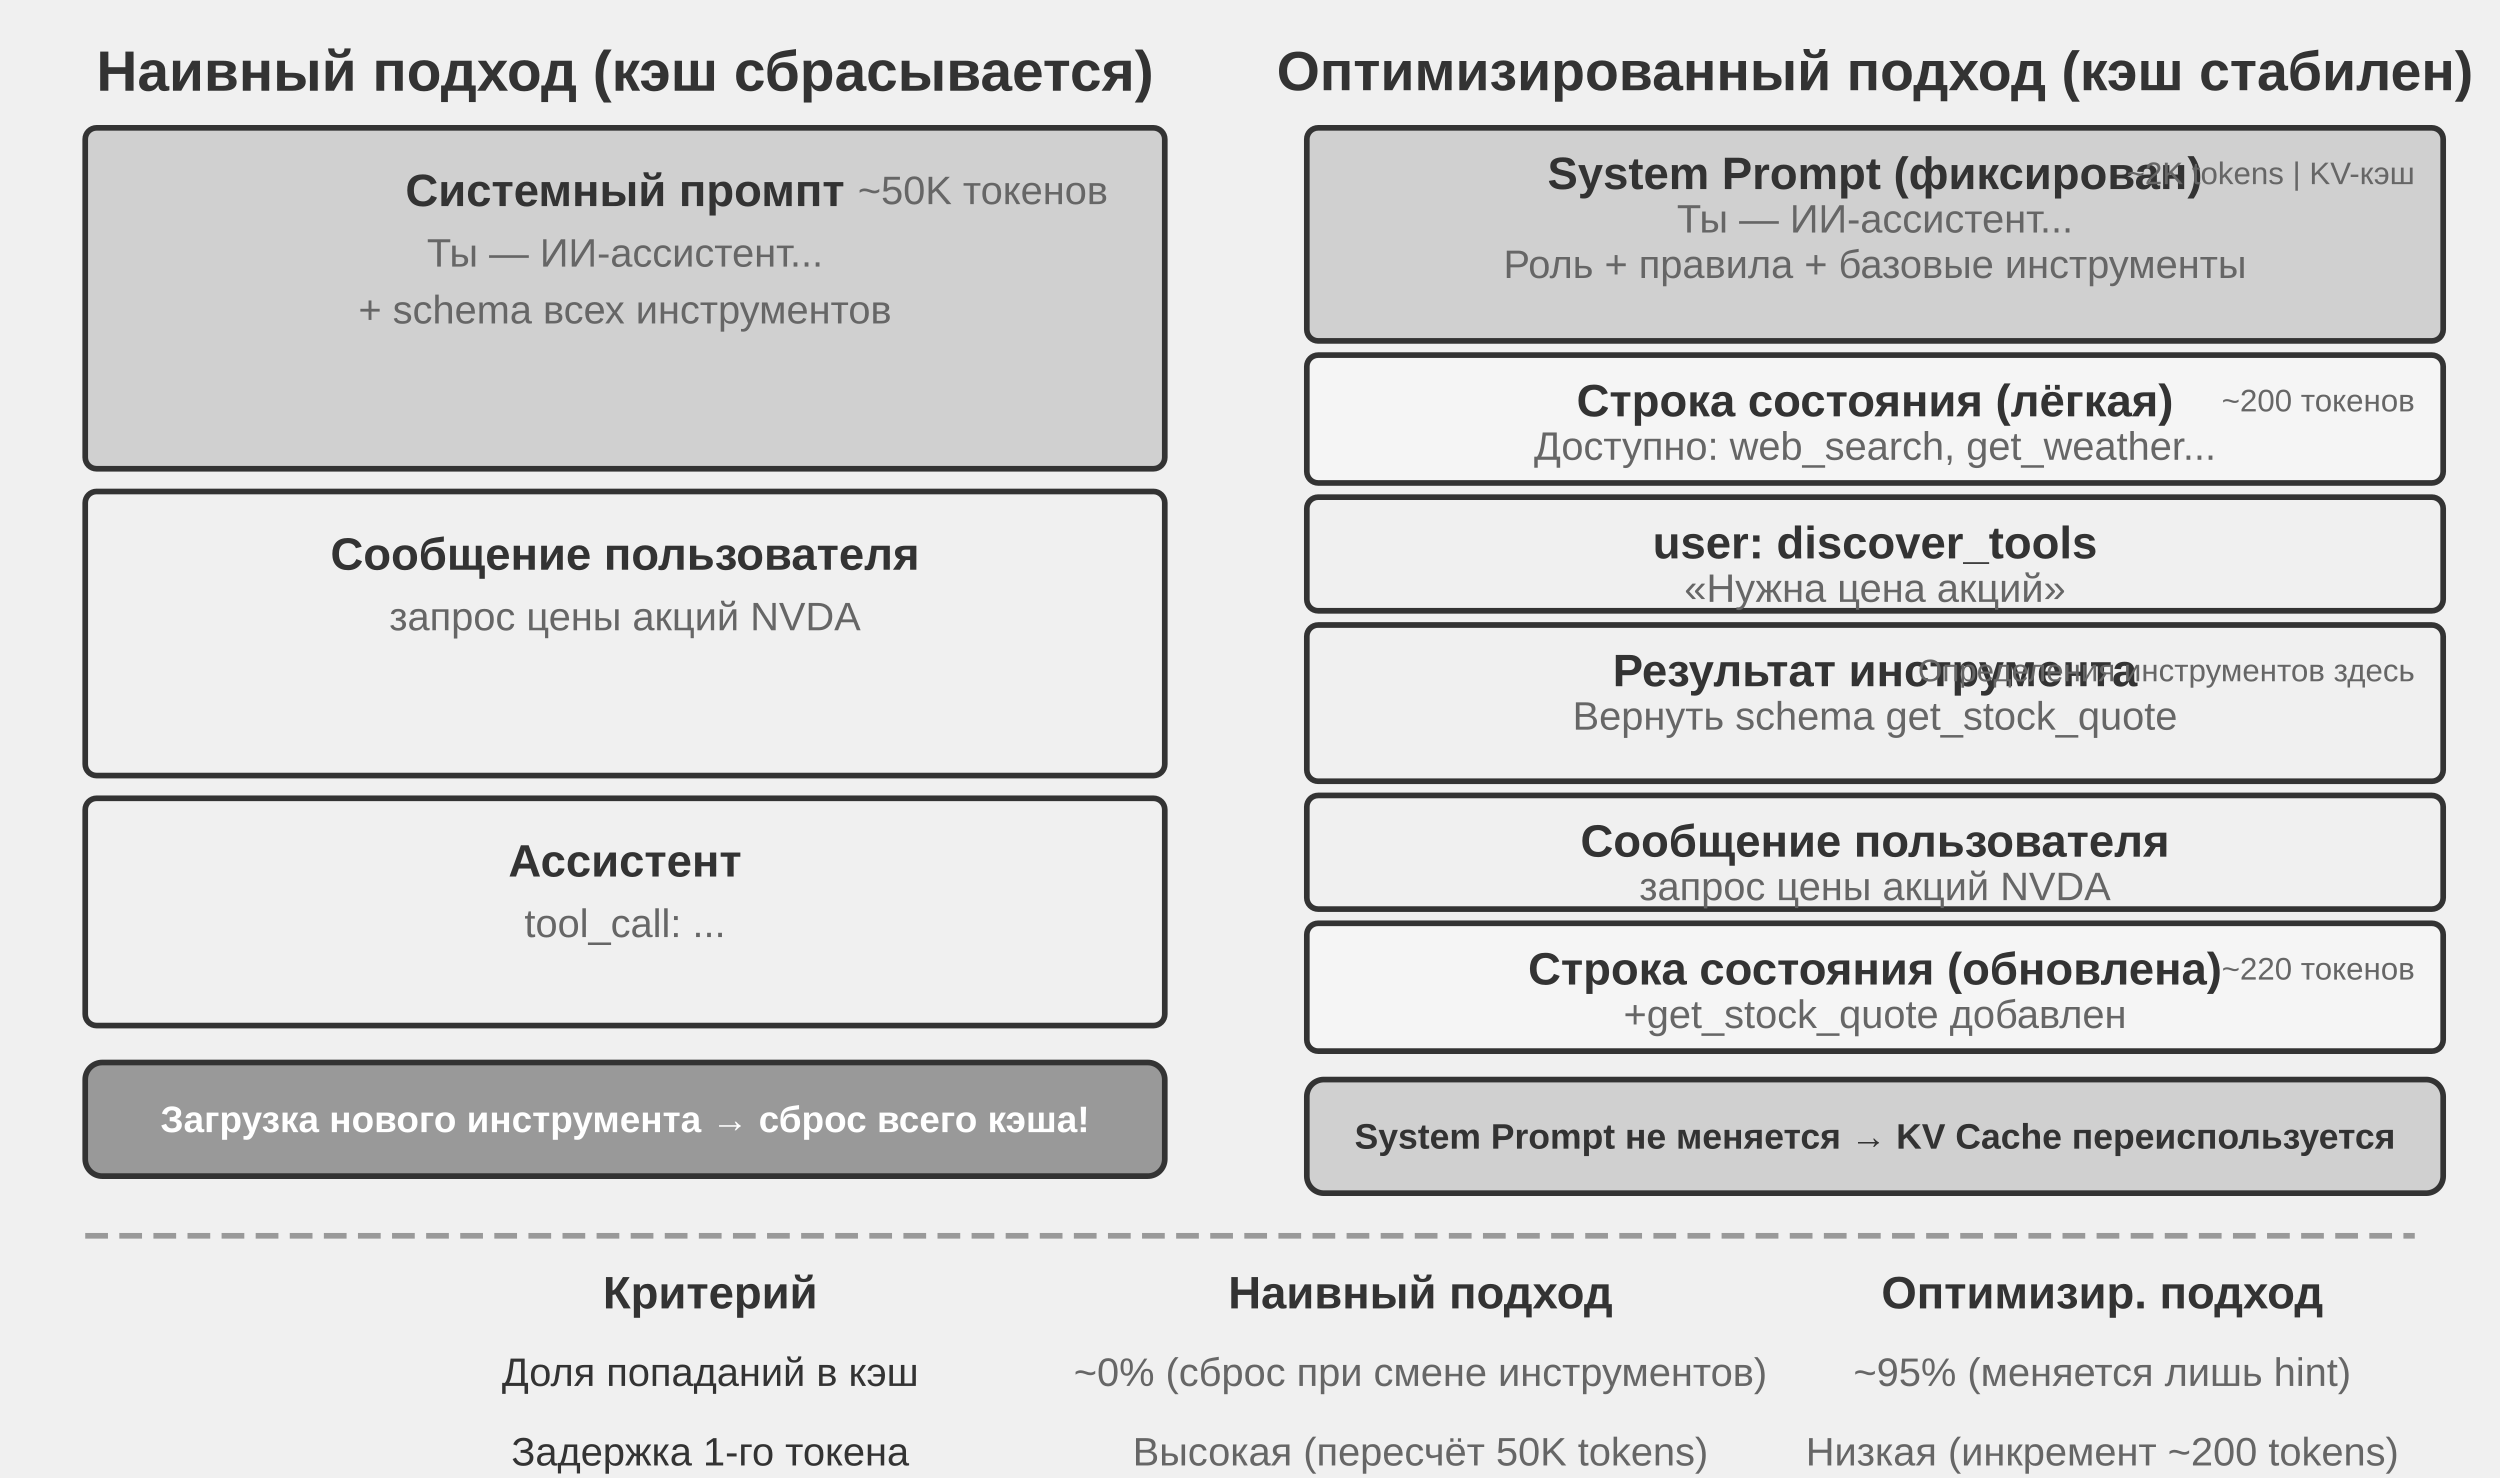
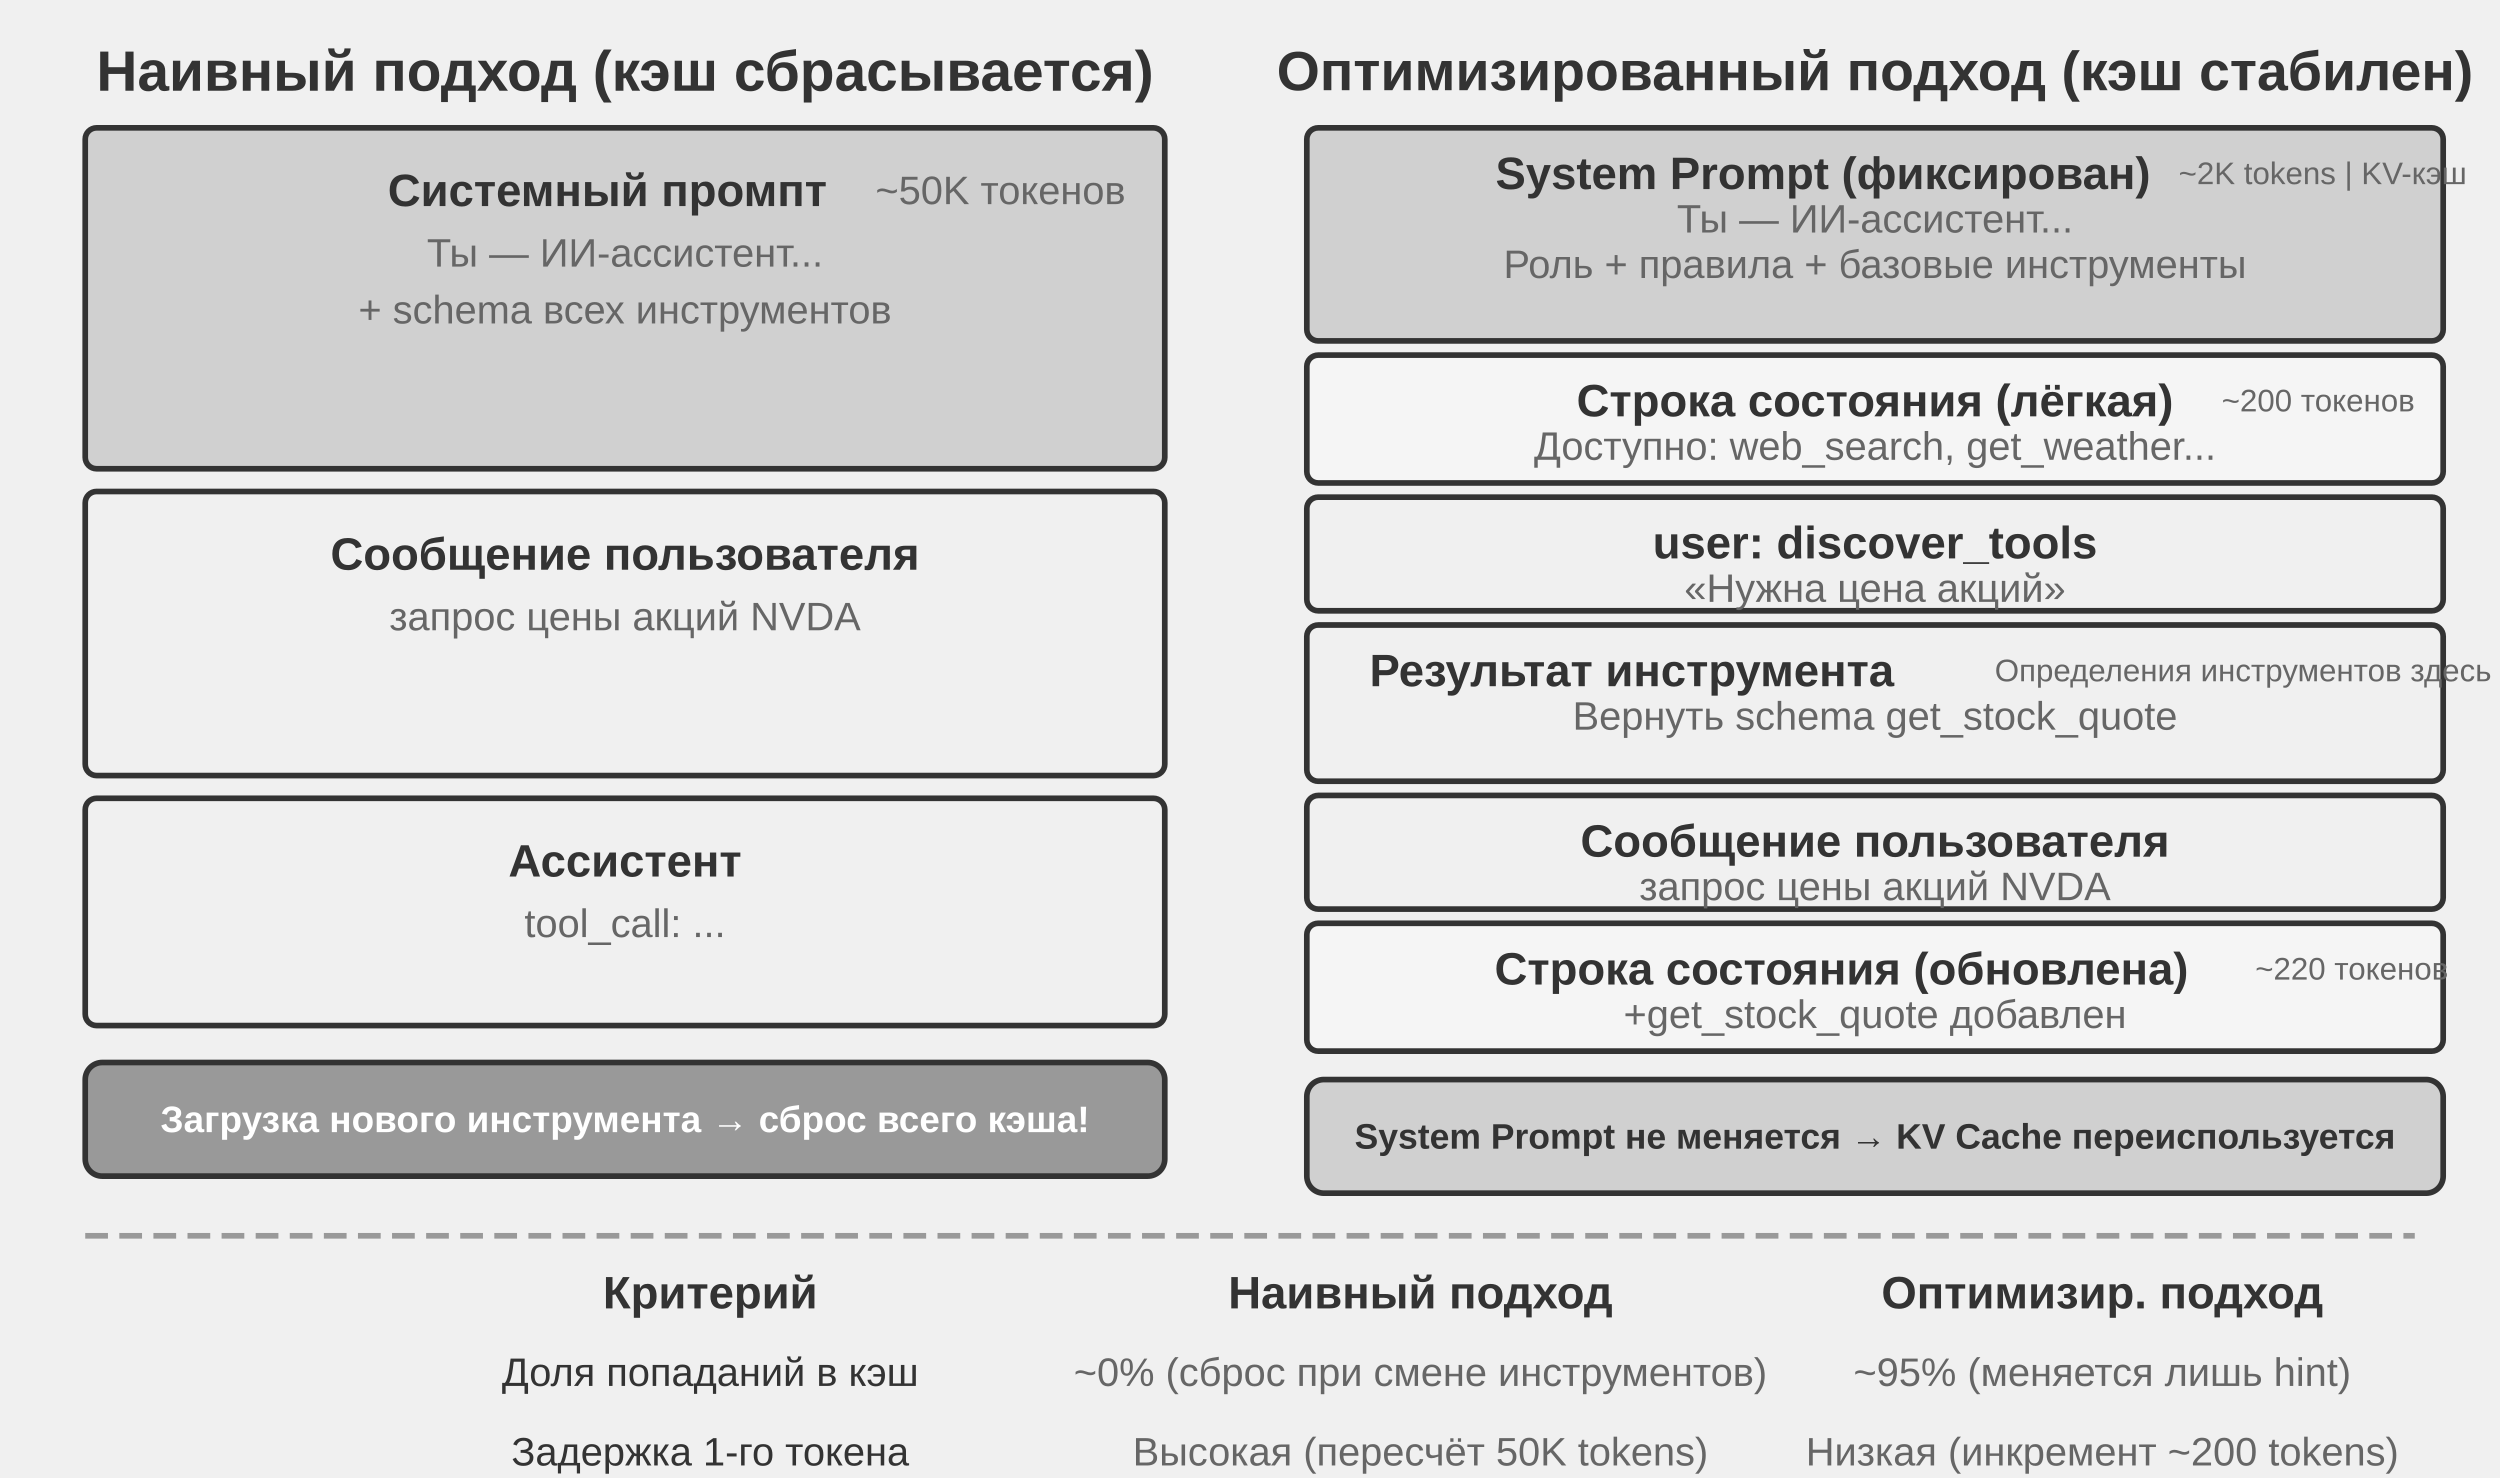
<svg xmlns="http://www.w3.org/2000/svg" viewBox="0 40 880 520" width="880" height="520" style="background:#ffffff">
  <defs>
    <marker id="ah" markerWidth="12" markerHeight="8" refX="12" refY="4" orient="auto">
      <polygon points="0 0, 12 4, 0 8" fill="#333333" />
    </marker>
    <marker id="ah-light" markerWidth="12" markerHeight="8" refX="12" refY="4" orient="auto">
      <polygon points="0 0, 12 4, 0 8" fill="#999999" />
    </marker>
  </defs>
  <text x="220" y="65" font-family="Arial, 'Helvetica Neue', Helvetica, 'PingFang SC', 'Microsoft YaHei', sans-serif" font-size="20" fill="#333333" text-anchor="middle" dominant-baseline="central" font-weight="bold">Наивный подход (кэш сбрасывается)</text>
  <rect x="30" y="85" width="380" height="120" rx="4" fill="#d0d0d0" stroke="#333333" stroke-width="2" />
-   <text x="220" y="107" font-family="Arial, 'Helvetica Neue', Helvetica, 'PingFang SC', 'Microsoft YaHei', sans-serif" font-size="16" fill="#333333" text-anchor="middle" dominant-baseline="central" font-weight="bold">Системный промпт</text>
+   <text x="213.8" y="107" font-family="Arial, 'Helvetica Neue', Helvetica, 'PingFang SC', 'Microsoft YaHei', sans-serif" font-size="16" fill="#333333" text-anchor="middle" dominant-baseline="central" font-weight="bold">Системный промпт</text>
  <text x="220" y="129" font-family="Arial, 'Helvetica Neue', Helvetica, 'PingFang SC', 'Microsoft YaHei', sans-serif" font-size="14" fill="#666666" text-anchor="middle" dominant-baseline="central" font-weight="normal">Ты — ИИ-ассистент...</text>
  <text x="220" y="149" font-family="Arial, 'Helvetica Neue', Helvetica, 'PingFang SC', 'Microsoft YaHei', sans-serif" font-size="14" fill="#666666" text-anchor="middle" dominant-baseline="central" font-weight="normal">+ schema всех инструментов</text>
-   <text x="390" y="107" font-family="Arial, 'Helvetica Neue', Helvetica, 'PingFang SC', 'Microsoft YaHei', sans-serif" font-size="14" fill="#666666" text-anchor="end" dominant-baseline="central" font-weight="normal">~50K токенов</text>
+   <text x="396.2" y="107" font-family="Arial, 'Helvetica Neue', Helvetica, 'PingFang SC', 'Microsoft YaHei', sans-serif" font-size="14" fill="#666666" text-anchor="end" dominant-baseline="central" font-weight="normal">~50K токенов</text>
  <rect x="30" y="213" width="380" height="100" rx="4" fill="#f0f0f0" stroke="#333333" stroke-width="2" />
  <text x="220" y="235" font-family="Arial, 'Helvetica Neue', Helvetica, 'PingFang SC', 'Microsoft YaHei', sans-serif" font-size="16" fill="#333333" text-anchor="middle" dominant-baseline="central" font-weight="bold">Сообщение пользователя</text>
  <text x="220" y="257" font-family="Arial, 'Helvetica Neue', Helvetica, 'PingFang SC', 'Microsoft YaHei', sans-serif" font-size="14" fill="#666666" text-anchor="middle" dominant-baseline="central" font-weight="normal">запрос цены акций NVDA</text>
  <rect x="30" y="321" width="380" height="80" rx="4" fill="#f0f0f0" stroke="#333333" stroke-width="2" />
  <text x="220" y="343" font-family="Arial, 'Helvetica Neue', Helvetica, 'PingFang SC', 'Microsoft YaHei', sans-serif" font-size="16" fill="#333333" text-anchor="middle" dominant-baseline="central" font-weight="bold">Ассистент</text>
  <text x="220" y="365" font-family="Arial, 'Helvetica Neue', Helvetica, 'PingFang SC', 'Microsoft YaHei', sans-serif" font-size="14" fill="#666666" text-anchor="middle" dominant-baseline="central" font-weight="normal">tool_call: ...</text>
  <rect x="30" y="414" width="380" height="40" rx="6" fill="#999999" stroke="#333333" stroke-width="2" />
  <text x="220" y="434" font-family="Arial, 'Helvetica Neue', Helvetica, 'PingFang SC', 'Microsoft YaHei', sans-serif" font-size="13" fill="#ffffff" text-anchor="middle" dominant-baseline="central" font-weight="bold">Загрузка нового инструмента → сброс всего кэша!</text>
  <text x="660" y="65" font-family="Arial, 'Helvetica Neue', Helvetica, 'PingFang SC', 'Microsoft YaHei', sans-serif" font-size="19.5" fill="#333333" text-anchor="middle" dominant-baseline="central" font-weight="bold">Оптимизированный подход (кэш стабилен)</text>
  <rect x="460" y="85" width="400" height="75" rx="4" fill="#d0d0d0" stroke="#333333" stroke-width="2" />
-   <text x="660" y="101" font-family="Arial, 'Helvetica Neue', Helvetica, 'PingFang SC', 'Microsoft YaHei', sans-serif" font-size="16" fill="#333333" text-anchor="middle" dominant-baseline="central" font-weight="bold">System Prompt (фиксирован)</text>
+   <text x="641.7" y="101" font-family="Arial, 'Helvetica Neue', Helvetica, 'PingFang SC', 'Microsoft YaHei', sans-serif" font-size="16" fill="#333333" text-anchor="middle" dominant-baseline="central" font-weight="bold">System Prompt (фиксирован)</text>
  <text x="660" y="117" font-family="Arial, 'Helvetica Neue', Helvetica, 'PingFang SC', 'Microsoft YaHei', sans-serif" font-size="14" fill="#666666" text-anchor="middle" dominant-baseline="central" font-weight="normal">Ты — ИИ-ассистент...</text>
  <text x="660" y="133" font-family="Arial, 'Helvetica Neue', Helvetica, 'PingFang SC', 'Microsoft YaHei', sans-serif" font-size="14" fill="#666666" text-anchor="middle" dominant-baseline="central" font-weight="normal">Роль + правила + базовые инструменты</text>
-   <text x="850" y="101" font-family="Arial, 'Helvetica Neue', Helvetica, 'PingFang SC', 'Microsoft YaHei', sans-serif" font-size="11" fill="#666666" text-anchor="end" dominant-baseline="central" font-weight="normal">~2K tokens | KV-кэш</text>
+   <text x="868.3" y="101" font-family="Arial, 'Helvetica Neue', Helvetica, 'PingFang SC', 'Microsoft YaHei', sans-serif" font-size="11" fill="#666666" text-anchor="end" dominant-baseline="central" font-weight="normal">~2K tokens | KV-кэш</text>
  <rect x="460" y="165" width="400" height="45" rx="4" fill="#f5f5f5" stroke="#333333" stroke-width="2" />
  <text x="660" y="181" font-family="Arial, 'Helvetica Neue', Helvetica, 'PingFang SC', 'Microsoft YaHei', sans-serif" font-size="16" fill="#333333" text-anchor="middle" dominant-baseline="central" font-weight="bold">Строка состояния (лёгкая)</text>
  <text x="660" y="197" font-family="Arial, 'Helvetica Neue', Helvetica, 'PingFang SC', 'Microsoft YaHei', sans-serif" font-size="14" fill="#666666" text-anchor="middle" dominant-baseline="central" font-weight="normal">Доступно: web_search, get_weather...</text>
  <text x="850" y="181" font-family="Arial, 'Helvetica Neue', Helvetica, 'PingFang SC', 'Microsoft YaHei', sans-serif" font-size="11" fill="#666666" text-anchor="end" dominant-baseline="central" font-weight="normal">~200 токенов</text>
  <rect x="460" y="215" width="400" height="40" rx="4" fill="#f0f0f0" stroke="#333333" stroke-width="2" />
  <text x="660" y="231" font-family="Arial, 'Helvetica Neue', Helvetica, 'PingFang SC', 'Microsoft YaHei', sans-serif" font-size="16" fill="#333333" text-anchor="middle" dominant-baseline="central" font-weight="bold">user: discover_tools</text>
  <text x="660" y="247" font-family="Arial, 'Helvetica Neue', Helvetica, 'PingFang SC', 'Microsoft YaHei', sans-serif" font-size="14" fill="#666666" text-anchor="middle" dominant-baseline="central" font-weight="normal">«Нужна цена акций»</text>
  <rect x="460" y="260" width="400" height="55" rx="4" fill="#f0f0f0" stroke="#333333" stroke-width="2" />
-   <text x="660" y="276" font-family="Arial, 'Helvetica Neue', Helvetica, 'PingFang SC', 'Microsoft YaHei', sans-serif" font-size="16" fill="#333333" text-anchor="middle" dominant-baseline="central" font-weight="bold">Результат инструмента</text>
+   <text x="574.4" y="276" font-family="Arial, 'Helvetica Neue', Helvetica, 'PingFang SC', 'Microsoft YaHei', sans-serif" font-size="16" fill="#333333" text-anchor="middle" dominant-baseline="central" font-weight="bold">Результат инструмента</text>
  <text x="660" y="292" font-family="Arial, 'Helvetica Neue', Helvetica, 'PingFang SC', 'Microsoft YaHei', sans-serif" font-size="14" fill="#666666" text-anchor="middle" dominant-baseline="central" font-weight="normal">Вернуть schema get_stock_quote</text>
-   <text x="850" y="276" font-family="Arial, 'Helvetica Neue', Helvetica, 'PingFang SC', 'Microsoft YaHei', sans-serif" font-size="11" fill="#666666" text-anchor="end" dominant-baseline="central" font-weight="normal">Определения инструментов здесь</text>
+   <text x="877" y="276" font-family="Arial, 'Helvetica Neue', Helvetica, 'PingFang SC', 'Microsoft YaHei', sans-serif" font-size="11" fill="#666666" text-anchor="end" dominant-baseline="central" font-weight="normal">Определения инструментов здесь</text>
  <rect x="460" y="320" width="400" height="40" rx="4" fill="#f0f0f0" stroke="#333333" stroke-width="2" />
  <text x="660" y="336" font-family="Arial, 'Helvetica Neue', Helvetica, 'PingFang SC', 'Microsoft YaHei', sans-serif" font-size="16" fill="#333333" text-anchor="middle" dominant-baseline="central" font-weight="bold">Сообщение пользователя</text>
  <text x="660" y="352" font-family="Arial, 'Helvetica Neue', Helvetica, 'PingFang SC', 'Microsoft YaHei', sans-serif" font-size="14" fill="#666666" text-anchor="middle" dominant-baseline="central" font-weight="normal">запрос цены акций NVDA</text>
  <rect x="460" y="365" width="400" height="45" rx="4" fill="#f5f5f5" stroke="#333333" stroke-width="2" />
-   <text x="660" y="381" font-family="Arial, 'Helvetica Neue', Helvetica, 'PingFang SC', 'Microsoft YaHei', sans-serif" font-size="16" fill="#333333" text-anchor="middle" dominant-baseline="central" font-weight="bold">Строка состояния (обновлена)</text>
+   <text x="648.2" y="381" font-family="Arial, 'Helvetica Neue', Helvetica, 'PingFang SC', 'Microsoft YaHei', sans-serif" font-size="16" fill="#333333" text-anchor="middle" dominant-baseline="central" font-weight="bold">Строка состояния (обновлена)</text>
  <text x="660" y="397" font-family="Arial, 'Helvetica Neue', Helvetica, 'PingFang SC', 'Microsoft YaHei', sans-serif" font-size="14" fill="#666666" text-anchor="middle" dominant-baseline="central" font-weight="normal">+get_stock_quote добавлен</text>
-   <text x="850" y="381" font-family="Arial, 'Helvetica Neue', Helvetica, 'PingFang SC', 'Microsoft YaHei', sans-serif" font-size="11" fill="#666666" text-anchor="end" dominant-baseline="central" font-weight="normal">~220 токенов</text>
+   <text x="861.8" y="381" font-family="Arial, 'Helvetica Neue', Helvetica, 'PingFang SC', 'Microsoft YaHei', sans-serif" font-size="11" fill="#666666" text-anchor="end" dominant-baseline="central" font-weight="normal">~220 токенов</text>
  <rect x="460" y="420" width="400" height="40" rx="6" fill="#d0d0d0" stroke="#333333" stroke-width="2" />
  <text x="660" y="440" font-family="Arial, 'Helvetica Neue', Helvetica, 'PingFang SC', 'Microsoft YaHei', sans-serif" font-size="12.5" fill="#333333" text-anchor="middle" dominant-baseline="central" font-weight="bold">System Prompt не меняется → KV Cache переиспользуется</text>
  <line x1="30" y1="475" x2="850" y2="475" stroke="#999999" stroke-width="2" stroke-dasharray="8,4" />
  <text x="250" y="495" font-family="Arial, 'Helvetica Neue', Helvetica, 'PingFang SC', 'Microsoft YaHei', sans-serif" font-size="16" fill="#333333" text-anchor="middle" dominant-baseline="central" font-weight="bold">Критерий</text>
  <text x="500" y="495" font-family="Arial, 'Helvetica Neue', Helvetica, 'PingFang SC', 'Microsoft YaHei', sans-serif" font-size="16" fill="#333333" text-anchor="middle" dominant-baseline="central" font-weight="bold">Наивный подход</text>
  <text x="740" y="495" font-family="Arial, 'Helvetica Neue', Helvetica, 'PingFang SC', 'Microsoft YaHei', sans-serif" font-size="16" fill="#333333" text-anchor="middle" dominant-baseline="central" font-weight="bold">Оптимизир. подход</text>
  <text x="250" y="523" font-family="Arial, 'Helvetica Neue', Helvetica, 'PingFang SC', 'Microsoft YaHei', sans-serif" font-size="14" fill="#333333" text-anchor="middle" dominant-baseline="central" font-weight="normal">Доля попаданий в кэш</text>
  <text x="500" y="523" font-family="Arial, 'Helvetica Neue', Helvetica, 'PingFang SC', 'Microsoft YaHei', sans-serif" font-size="14" fill="#666666" text-anchor="middle" dominant-baseline="central" font-weight="normal">~0% (сброс при смене инструментов)</text>
  <text x="740" y="523" font-family="Arial, 'Helvetica Neue', Helvetica, 'PingFang SC', 'Microsoft YaHei', sans-serif" font-size="14" fill="#666666" text-anchor="middle" dominant-baseline="central" font-weight="normal">~95% (меняется лишь hint)</text>
  <text x="250" y="551" font-family="Arial, 'Helvetica Neue', Helvetica, 'PingFang SC', 'Microsoft YaHei', sans-serif" font-size="14" fill="#333333" text-anchor="middle" dominant-baseline="central" font-weight="normal">Задержка 1-го токена</text>
  <text x="500" y="551" font-family="Arial, 'Helvetica Neue', Helvetica, 'PingFang SC', 'Microsoft YaHei', sans-serif" font-size="14" fill="#666666" text-anchor="middle" dominant-baseline="central" font-weight="normal">Высокая (пересчёт 50K tokens)</text>
  <text x="740" y="551" font-family="Arial, 'Helvetica Neue', Helvetica, 'PingFang SC', 'Microsoft YaHei', sans-serif" font-size="14" fill="#666666" text-anchor="middle" dominant-baseline="central" font-weight="normal">Низкая (инкремент ~200 tokens)</text>
</svg>
